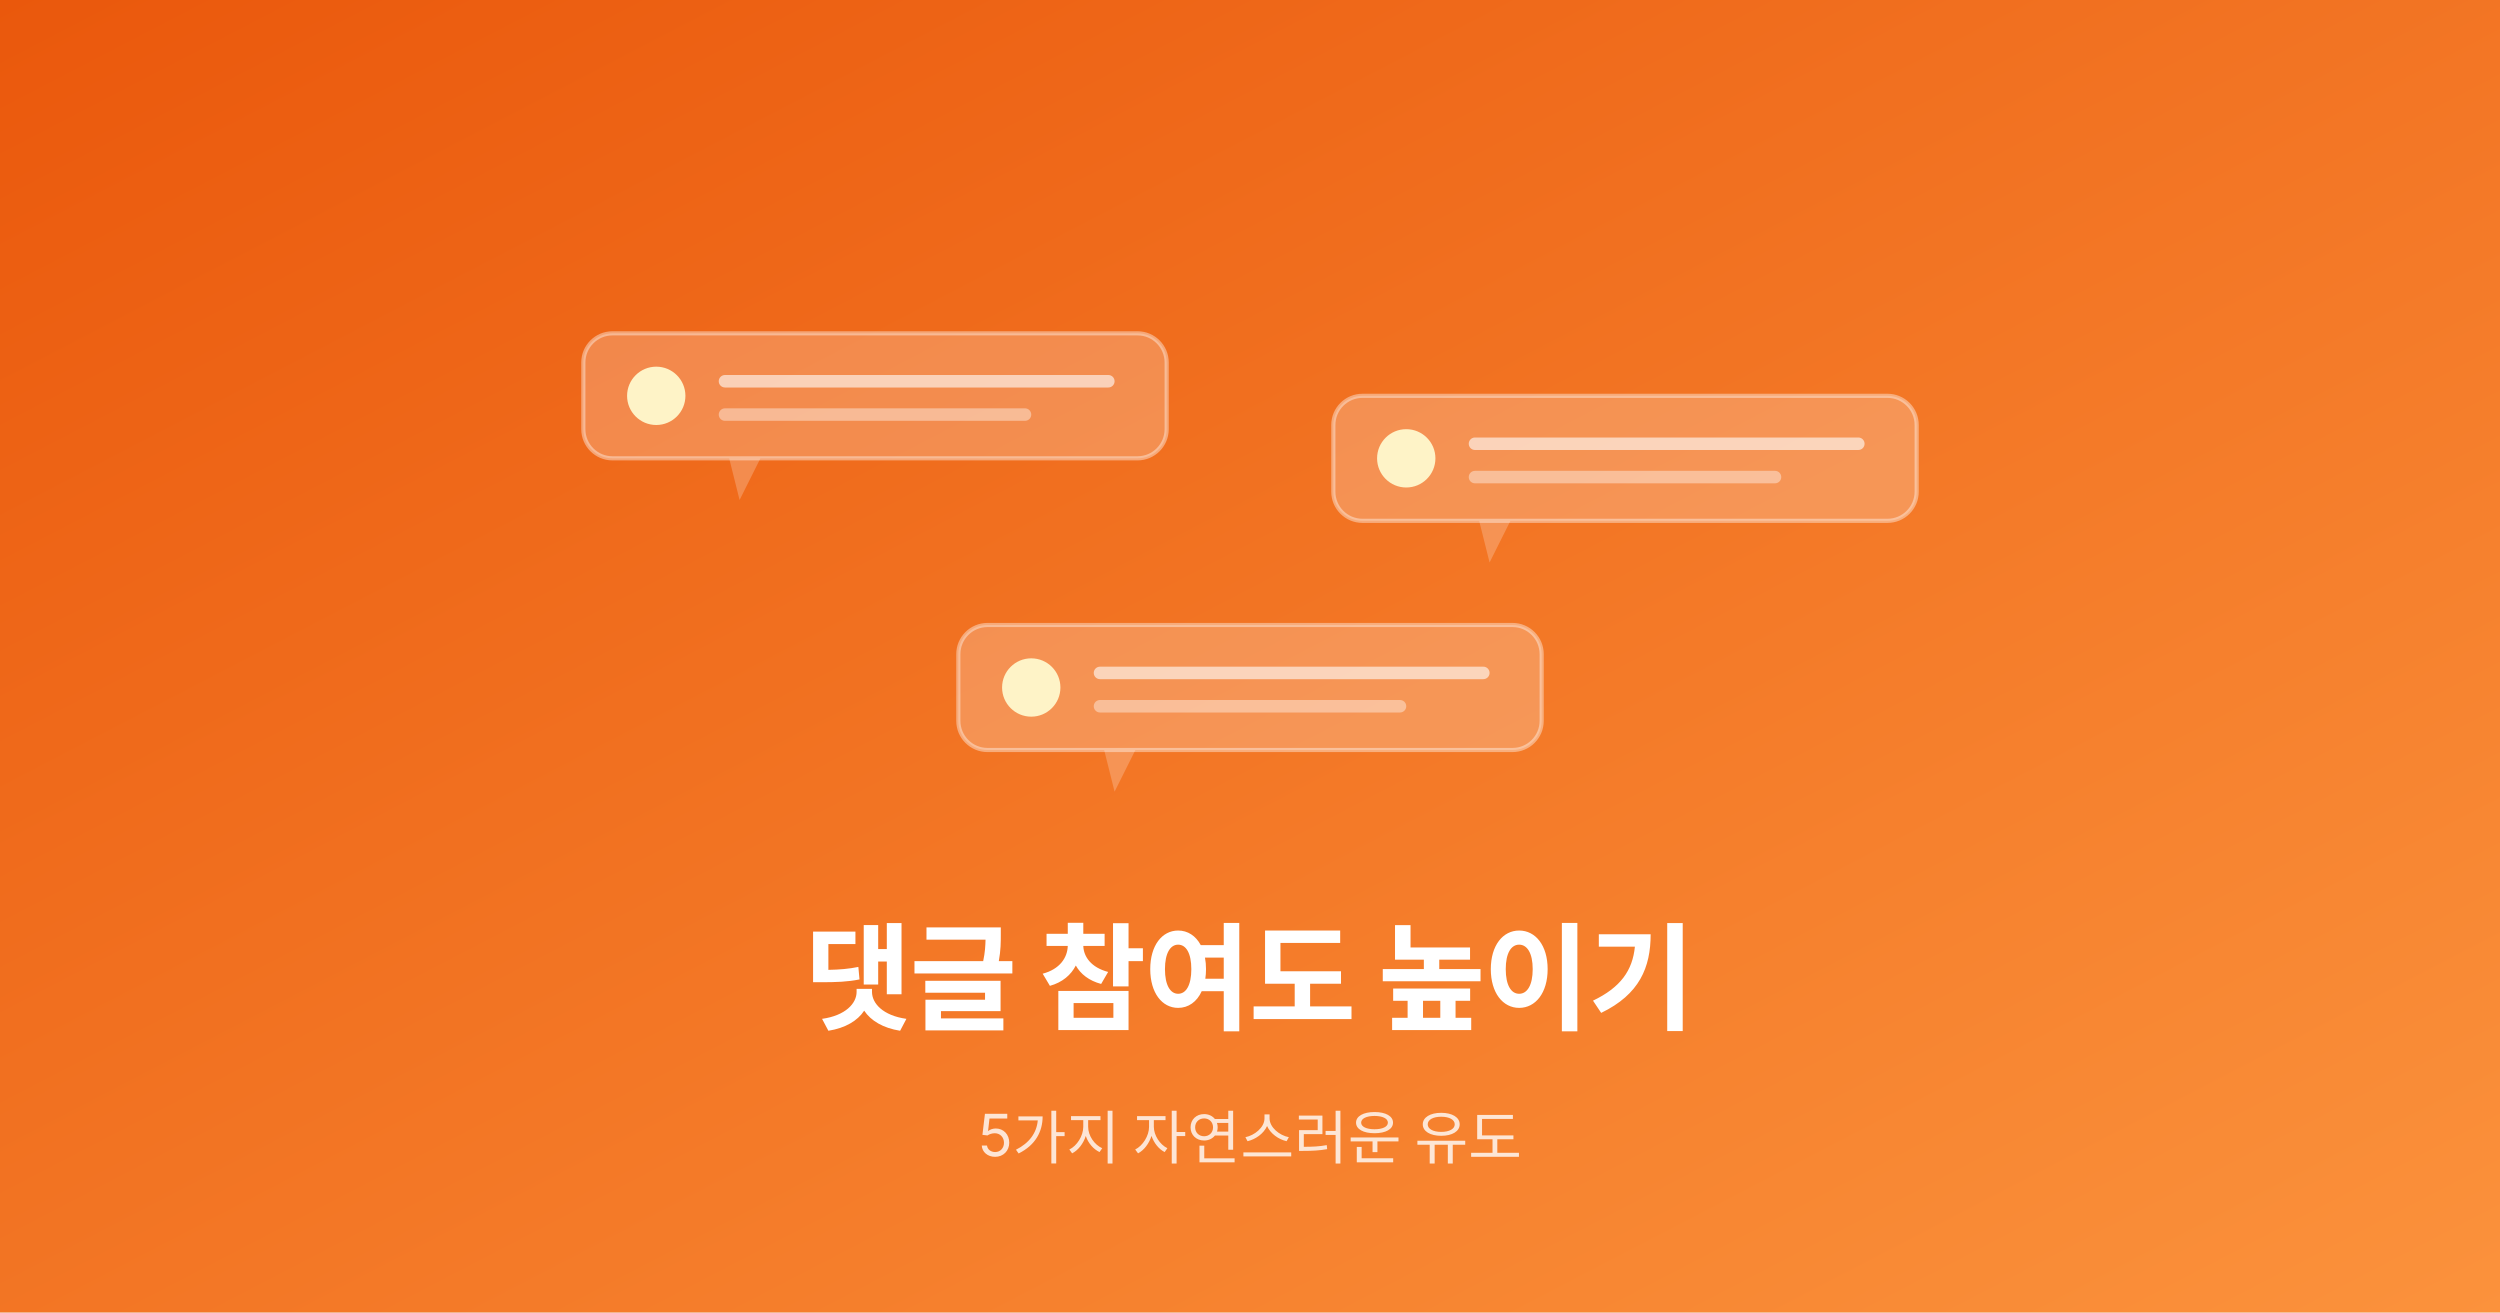
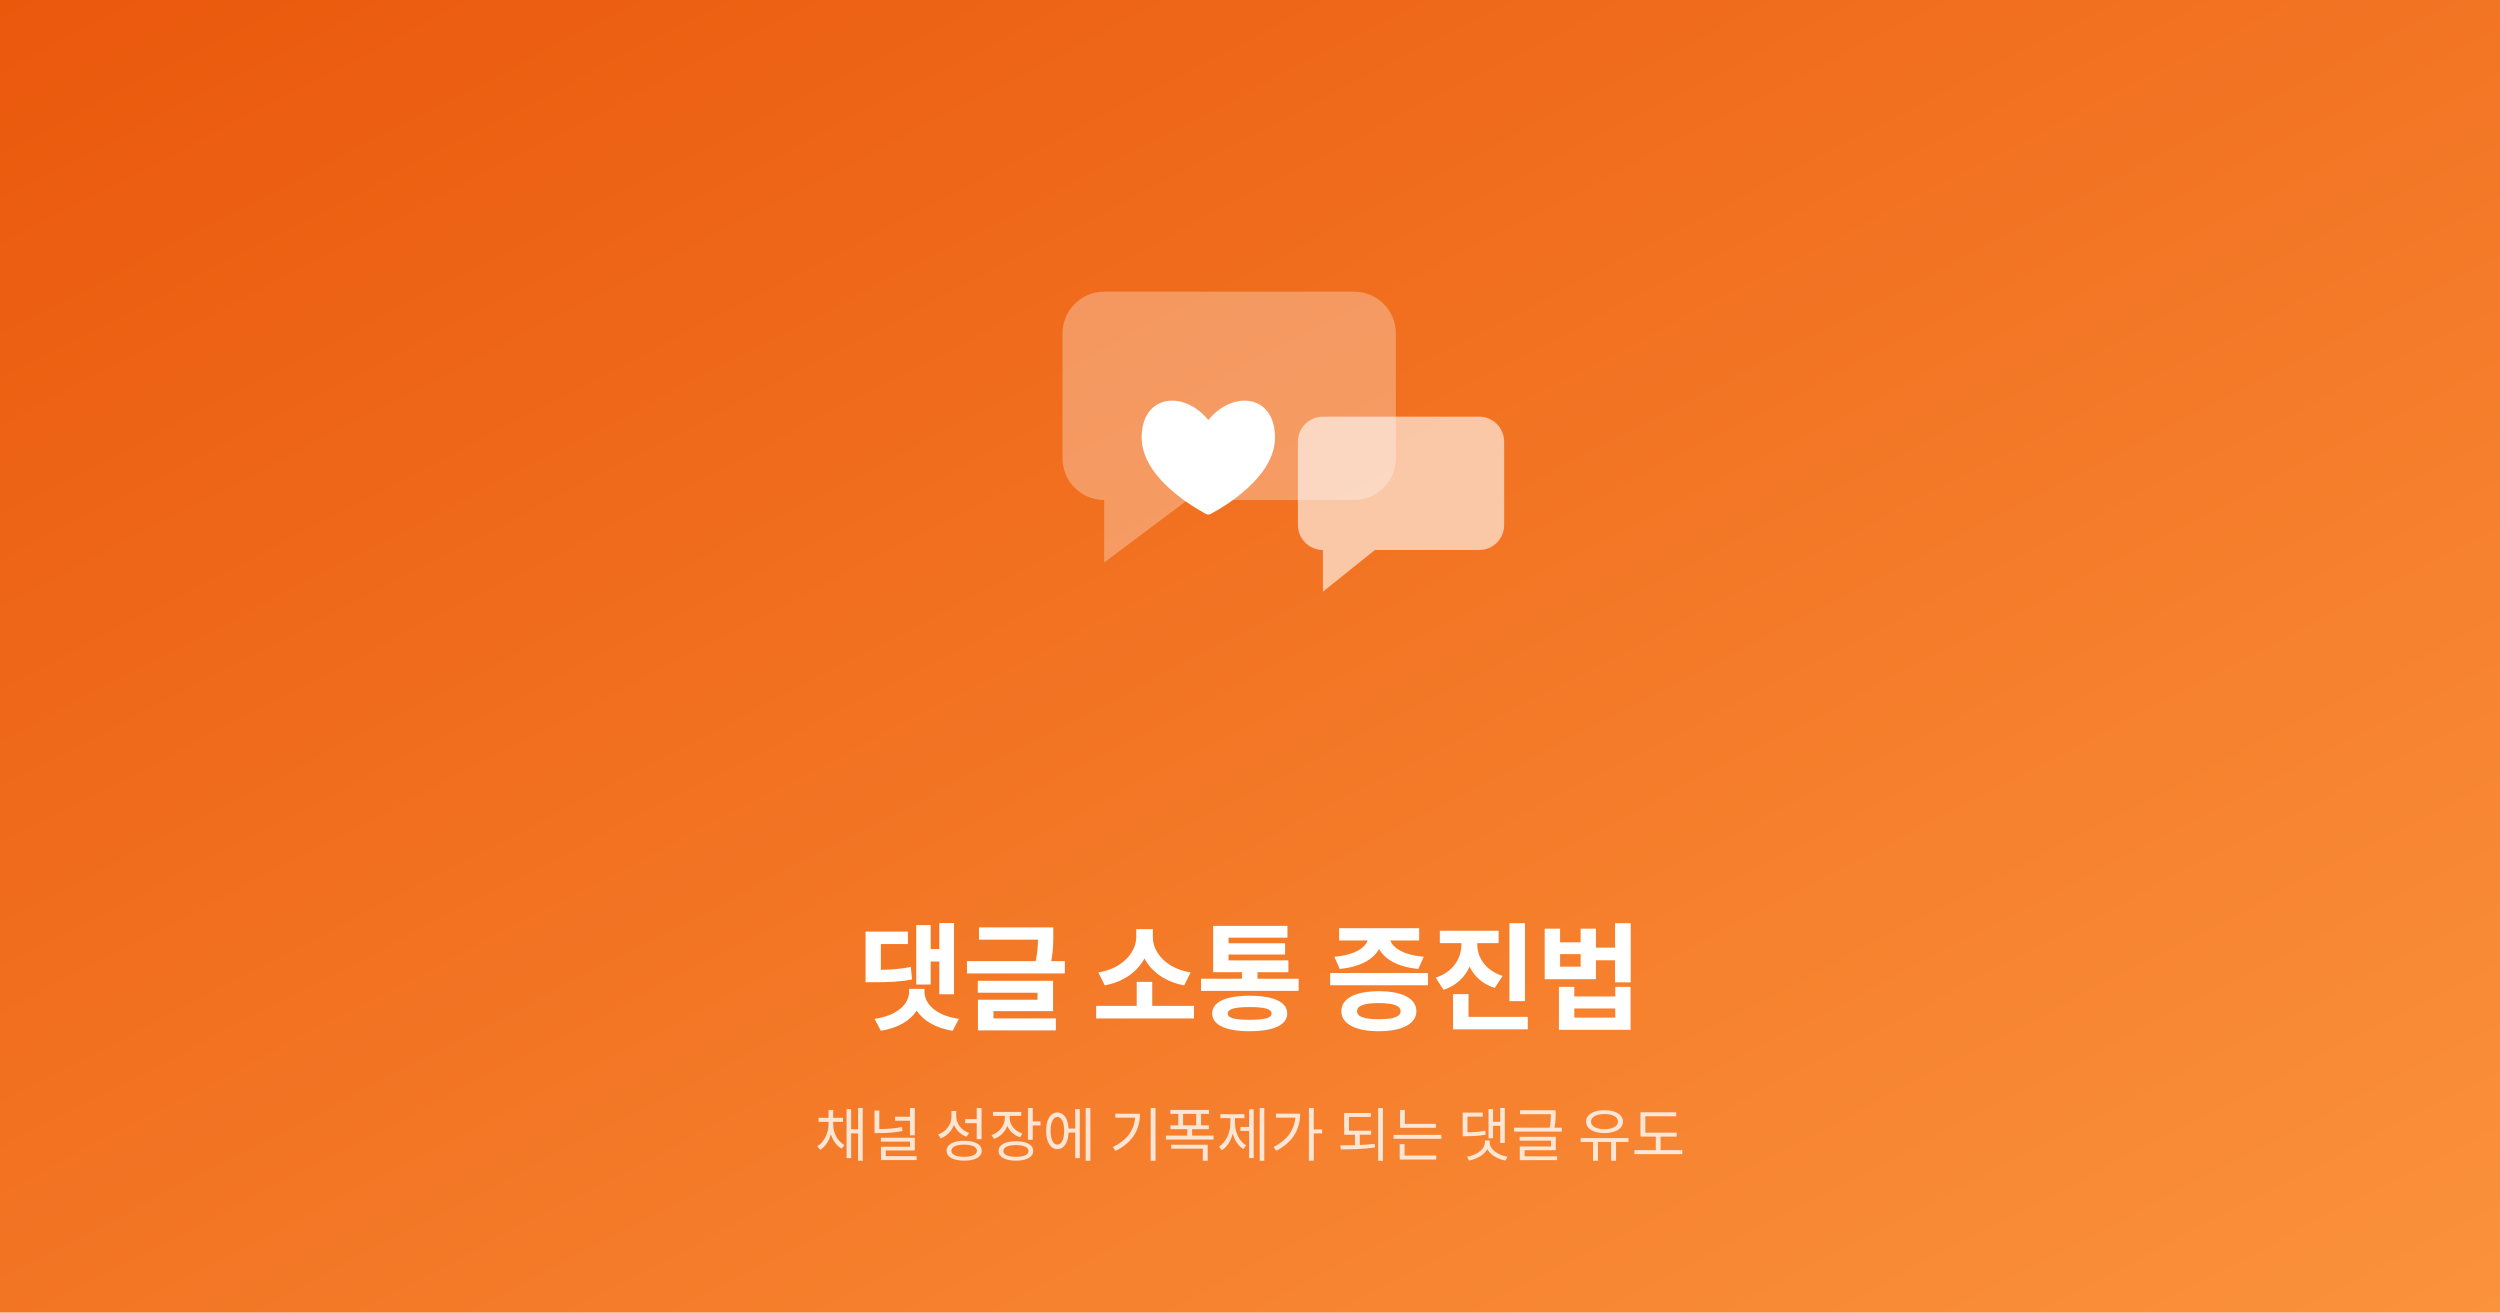
<svg xmlns="http://www.w3.org/2000/svg" viewBox="0 0 1200 630" width="1200" height="630">
  <defs>
    <linearGradient id="bg" x1="0%" y1="0%" x2="100%" y2="100%">
      <stop offset="0%" stop-color="#ea580c" />
      <stop offset="100%" stop-color="#fb923c" />
    </linearGradient>
  </defs>
  <rect width="1200" height="630" fill="url(#bg)" />
-   <g transform="translate(280, 160)">
-     <g transform="translate(0, 0)">
-       <rect x="0" y="0" width="280" height="60" rx="14" fill="rgba(255,255,255,0.22)" stroke="rgba(255,255,255,0.4)" stroke-width="2" />
-       <polygon points="70.0,60 85.0,60 75.0,80" fill="rgba(255,255,255,0.22)" />
-       <circle cx="35" cy="30" r="14" fill="#fef3c7" />
-       <rect x="65" y="20" width="190" height="6" rx="3" fill="#fff" opacity="0.6" />
-       <rect x="65" y="36" width="150" height="6" rx="3" fill="#fff" opacity="0.4" />
-     </g>
-     <g transform="translate(360, 30)">
-       <rect x="0" y="0" width="280" height="60" rx="14" fill="rgba(255,255,255,0.22)" stroke="rgba(255,255,255,0.4)" stroke-width="2" />
-       <polygon points="70.0,60 85.0,60 75.0,80" fill="rgba(255,255,255,0.22)" />
-       <circle cx="35" cy="30" r="14" fill="#fef3c7" />
-       <rect x="65" y="20" width="190" height="6" rx="3" fill="#fff" opacity="0.6" />
-       <rect x="65" y="36" width="150" height="6" rx="3" fill="#fff" opacity="0.4" />
-     </g>
-     <g transform="translate(180, 140)">
-       <rect x="0" y="0" width="280" height="60" rx="14" fill="rgba(255,255,255,0.22)" stroke="rgba(255,255,255,0.4)" stroke-width="2" />
-       <polygon points="70.0,60 85.0,60 75.0,80" fill="rgba(255,255,255,0.22)" />
-       <circle cx="35" cy="30" r="14" fill="#fef3c7" />
-       <rect x="65" y="20" width="190" height="6" rx="3" fill="#fff" opacity="0.6" />
-       <rect x="65" y="36" width="150" height="6" rx="3" fill="#fff" opacity="0.4" />
-     </g>
+   <g transform="translate(600, 220)">
+     <path d="M -90,-80 h 140 a 20 20 0 0 1 20 20 v 60 a 20 20 0 0 1 -20 20 h -80 l -40 30 v -30 a 20 20 0 0 1 -20 -20 v -60 a 20 20 0 0 1 20 -20 z" fill="#ffffff" opacity="0.3" />
+     <path d="M 30,-20 h 80 a 12 12 0 0 1 12 12 v 40 a 12 12 0 0 1 -12 12 h -50 l -25 20 v -20 a 12 12 0 0 1 -12 -12 v -40 a 12 12 0 0 1 12 -12 z" fill="#ffffff" opacity="0.6" />
+     <path d="M -20,-15 C -30,-30 -50,-30 -50,-10 C -50,10 -20,25 -20,25 C -20,25 10,10 10,-10 C 10,-30 -10,-30 -20,-15 Z" fill="#ffffff" stroke="#ffffff" stroke-width="4" stroke-linejoin="round" />
  </g>
-   <text x="600" y="490" font-size="56" font-weight="900" fill="#ffffff" text-anchor="middle" font-family="Pretendard,system-ui,-apple-system,sans-serif" letter-spacing="-0.02em">댓글 참여도 높이기</text>
-   <text x="600" y="555" font-size="28" font-weight="400" fill="#ffffff" opacity="0.8" text-anchor="middle" font-family="Pretendard,system-ui,-apple-system,sans-serif">5가지 자연스러운 유도</text>
+   <text x="600" y="490" font-size="56" font-weight="900" fill="#ffffff" text-anchor="middle" font-family="Pretendard,system-ui,-apple-system,sans-serif" letter-spacing="-0.02em">댓글 소통 증진법</text>
+   <text x="600" y="555" font-size="28" font-weight="400" fill="#ffffff" opacity="0.8" text-anchor="middle" font-family="Pretendard,system-ui,-apple-system,sans-serif">채널 성장에 기폭제가 되는 댓글 유도</text>
</svg>
